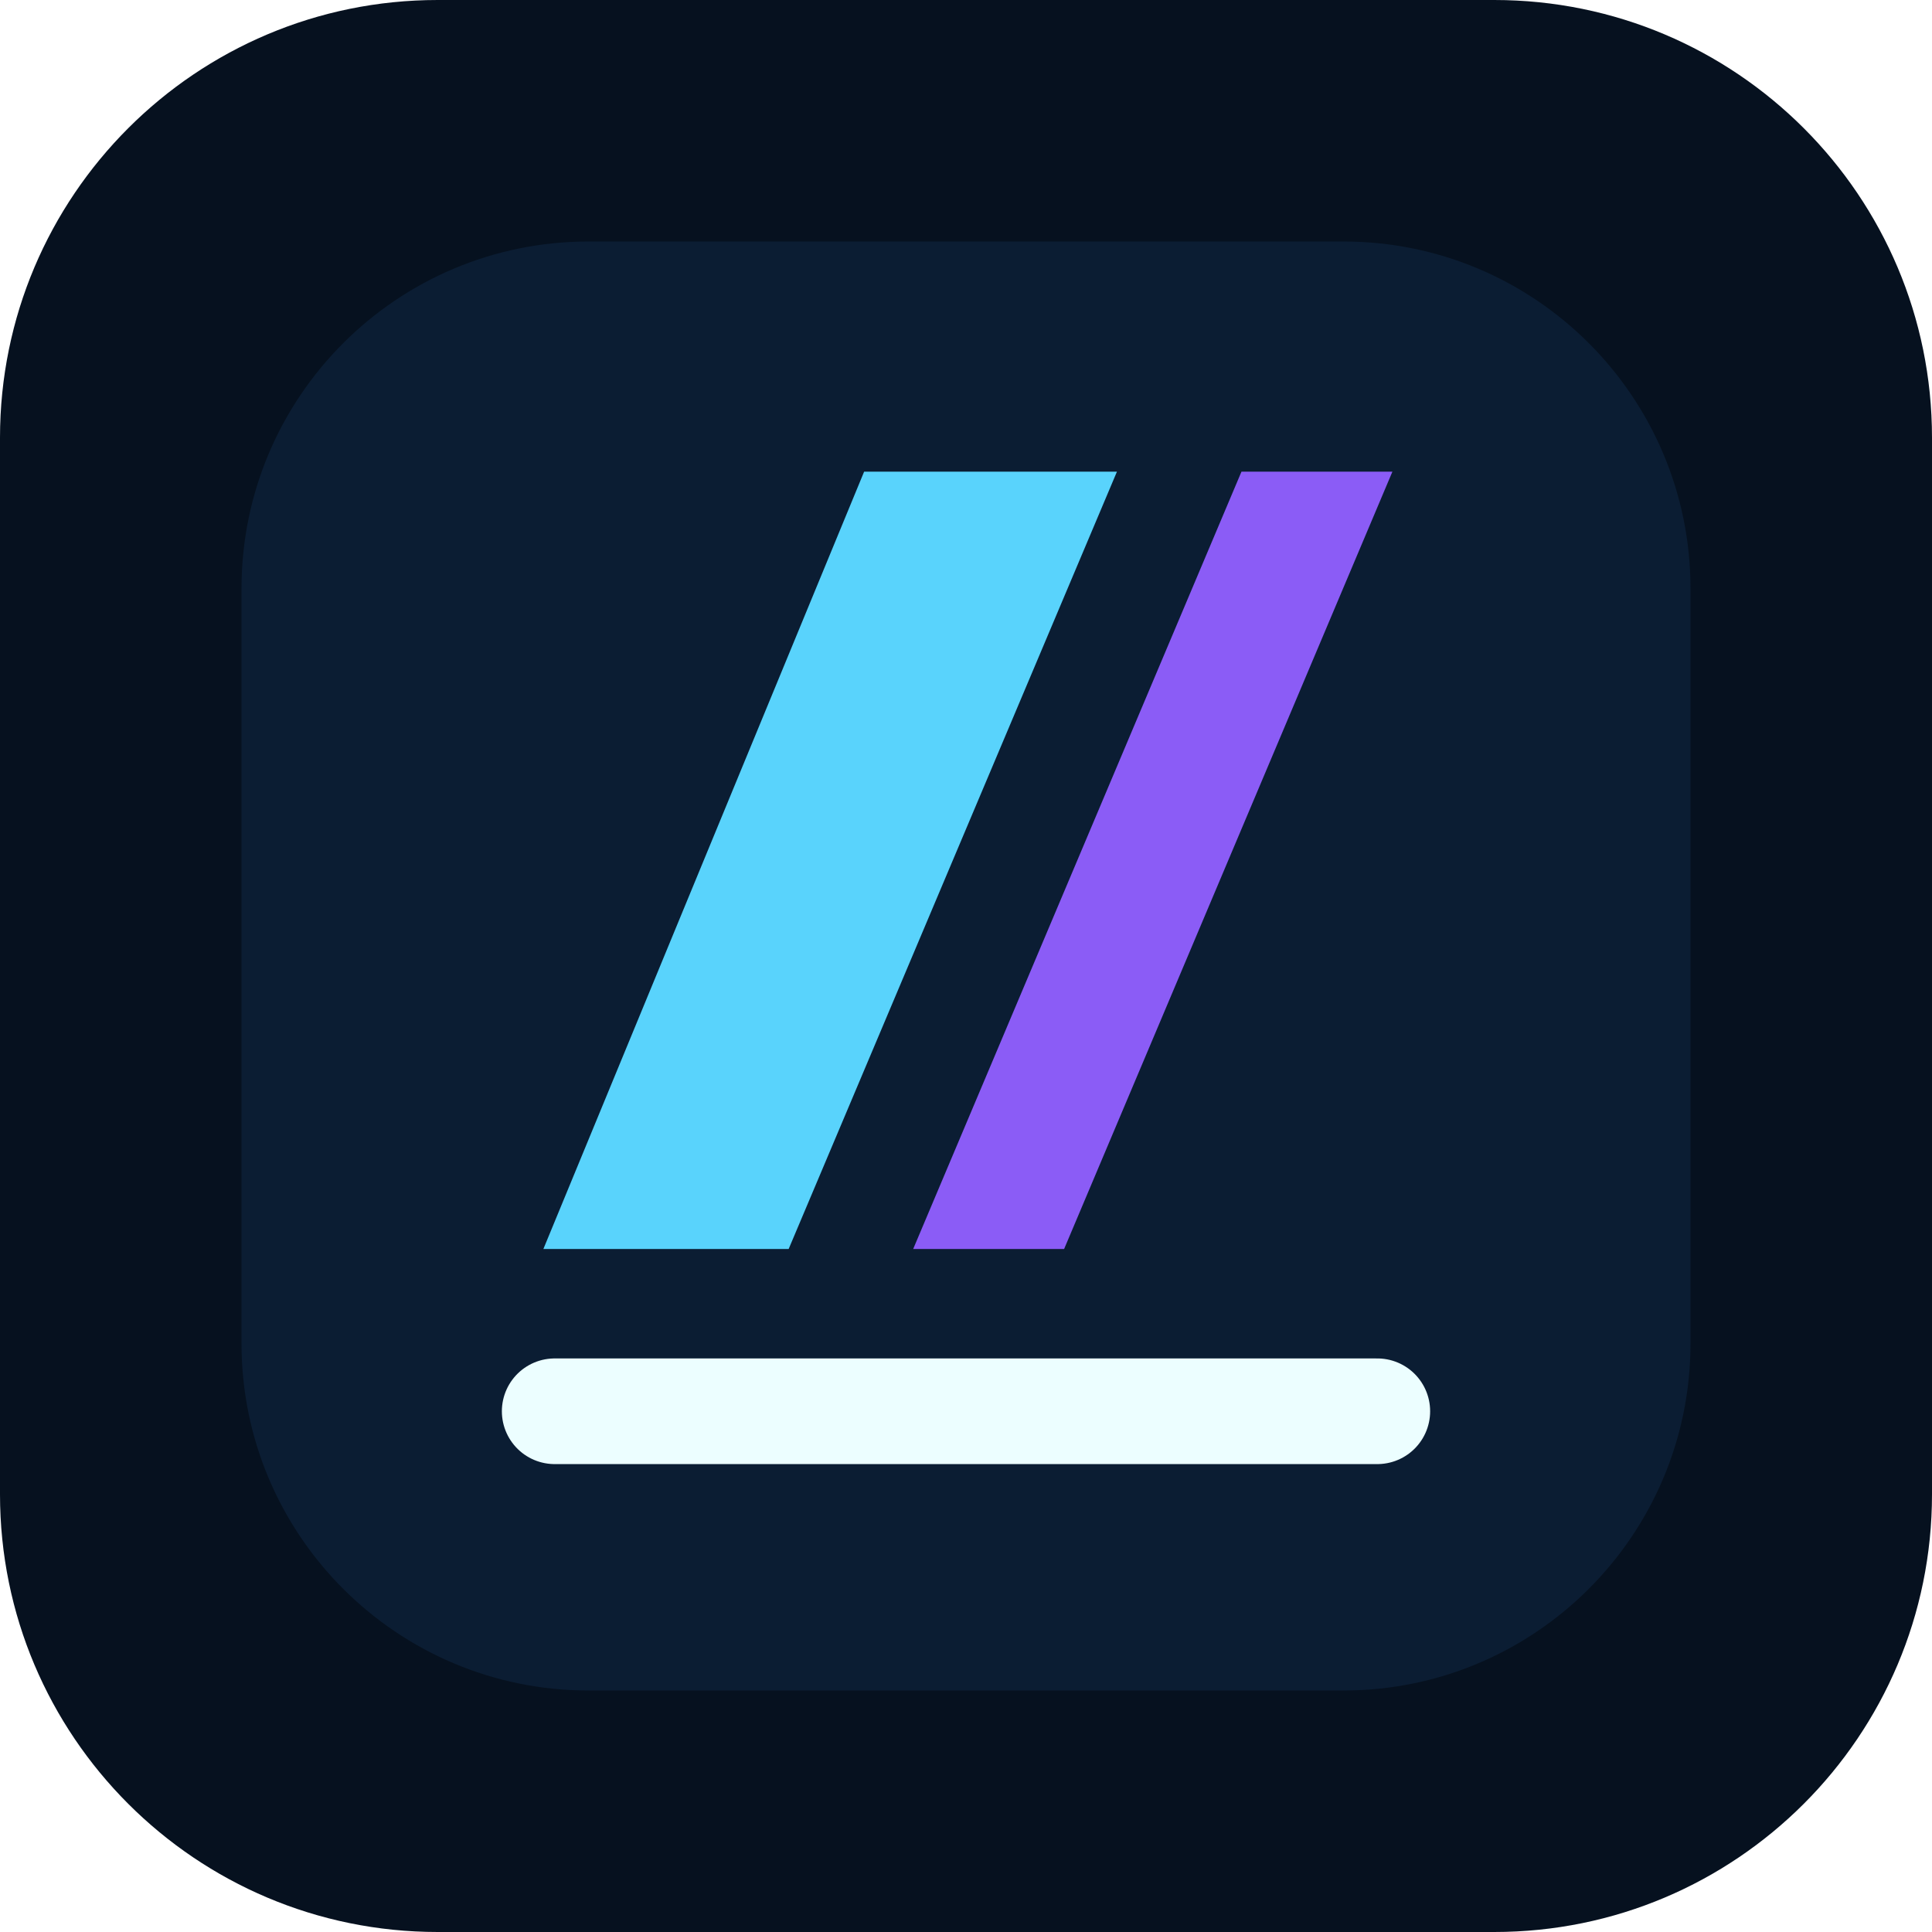
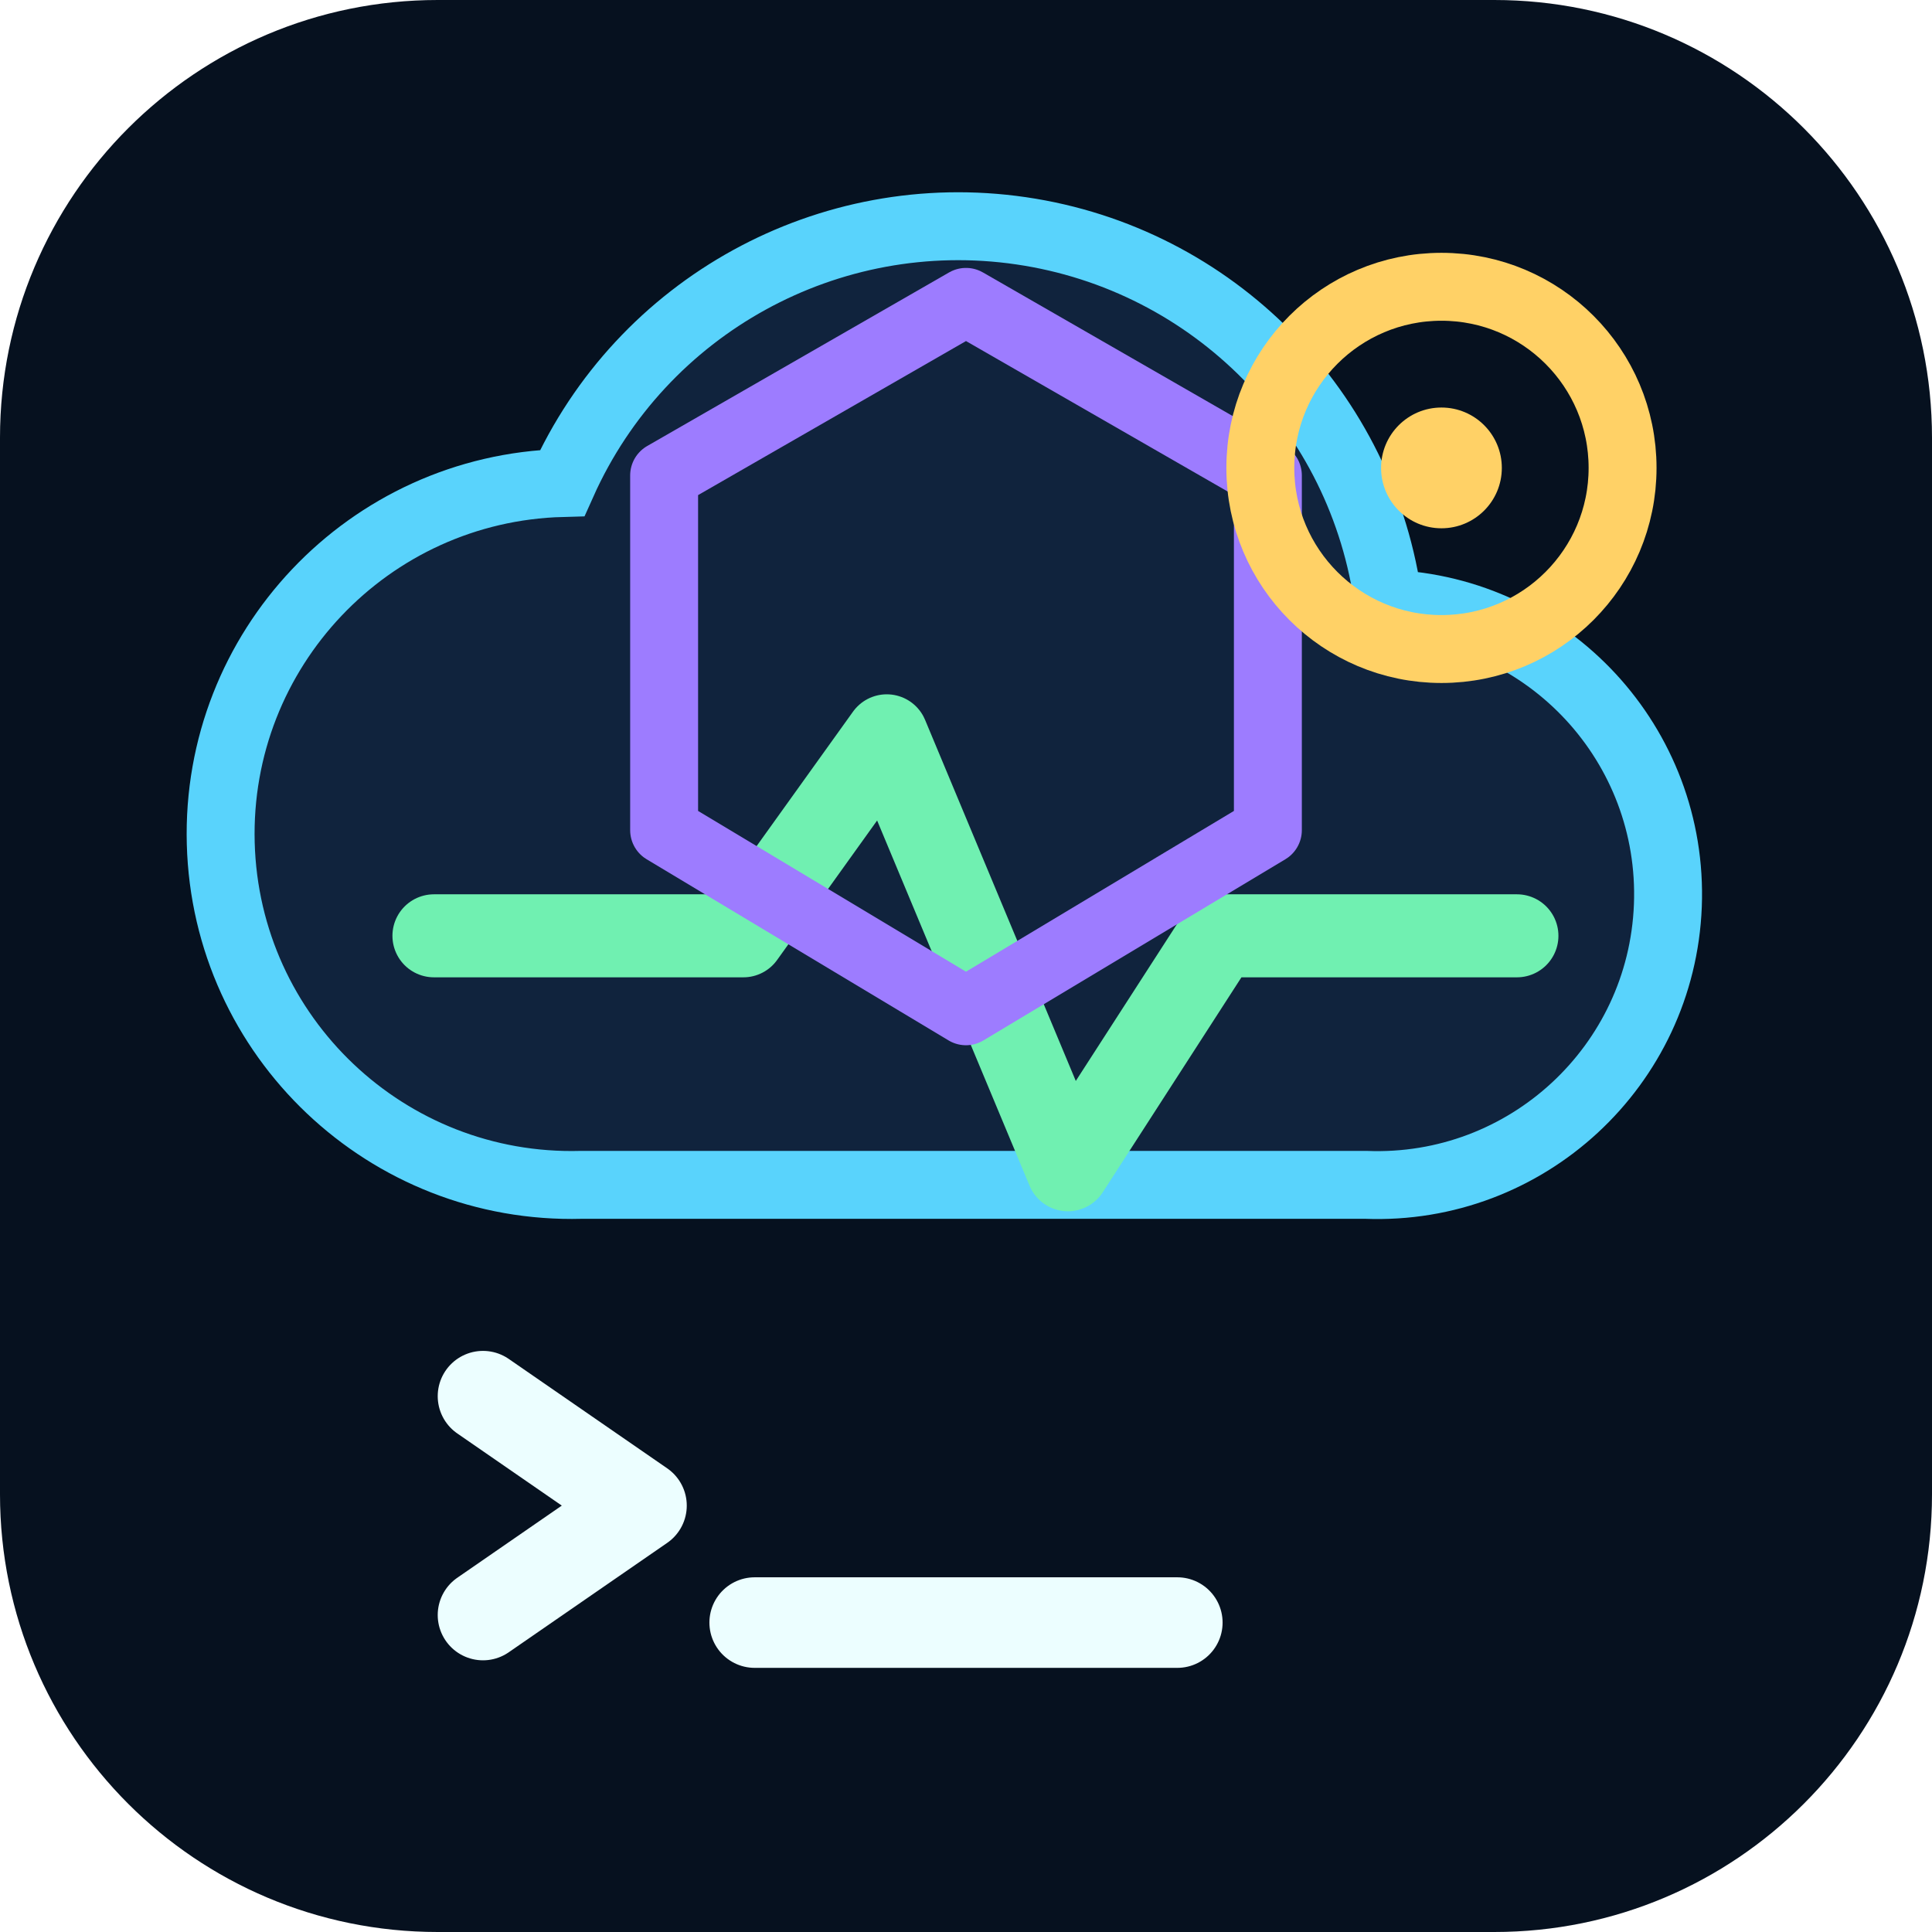
<svg xmlns="http://www.w3.org/2000/svg" width="512" height="512" viewBox="0 0 512 512" fill="none">
  <rect width="512" height="512" rx="116" fill="#06111F" />
-   <rect x="64" y="64" width="384" height="384" rx="92" fill="#0B1D33" />
-   <path d="M144 331L229 125H296L209 331H144Z" fill="#59D3FC" />
-   <path d="M242 331L329 125H369L282 331H242Z" fill="#8B5CF6" />
-   <path d="M147 374H365" stroke="#ECFEFF" stroke-width="28" stroke-linecap="round" />
+   <path d="M154 314h208a77 77 0 0 0 6-154 115 115 0 0 0-219-32A88 88 0 0 0 154 314Z" fill="#10233D" stroke="#59D3FC" stroke-width="18" />
+   <path d="M115 248h82l38-53 48 115 40-62h79" stroke="#70F0B1" stroke-width="22" stroke-linecap="round" stroke-linejoin="round" />
+   <path d="M256 80 336 126v94l-80 48-80-48v-94Z" stroke="#9D7CFF" stroke-width="18" stroke-linejoin="round" />
+   <path d="m128 370 42 29-42 29M200 430h112" stroke="#ECFEFF" stroke-width="24" stroke-linecap="round" stroke-linejoin="round" />
+   <circle cx="382" cy="124" r="48" stroke="#FFD166" stroke-width="18" />
+   <circle cx="382" cy="124" r="16" fill="#FFD166" />
</svg>
